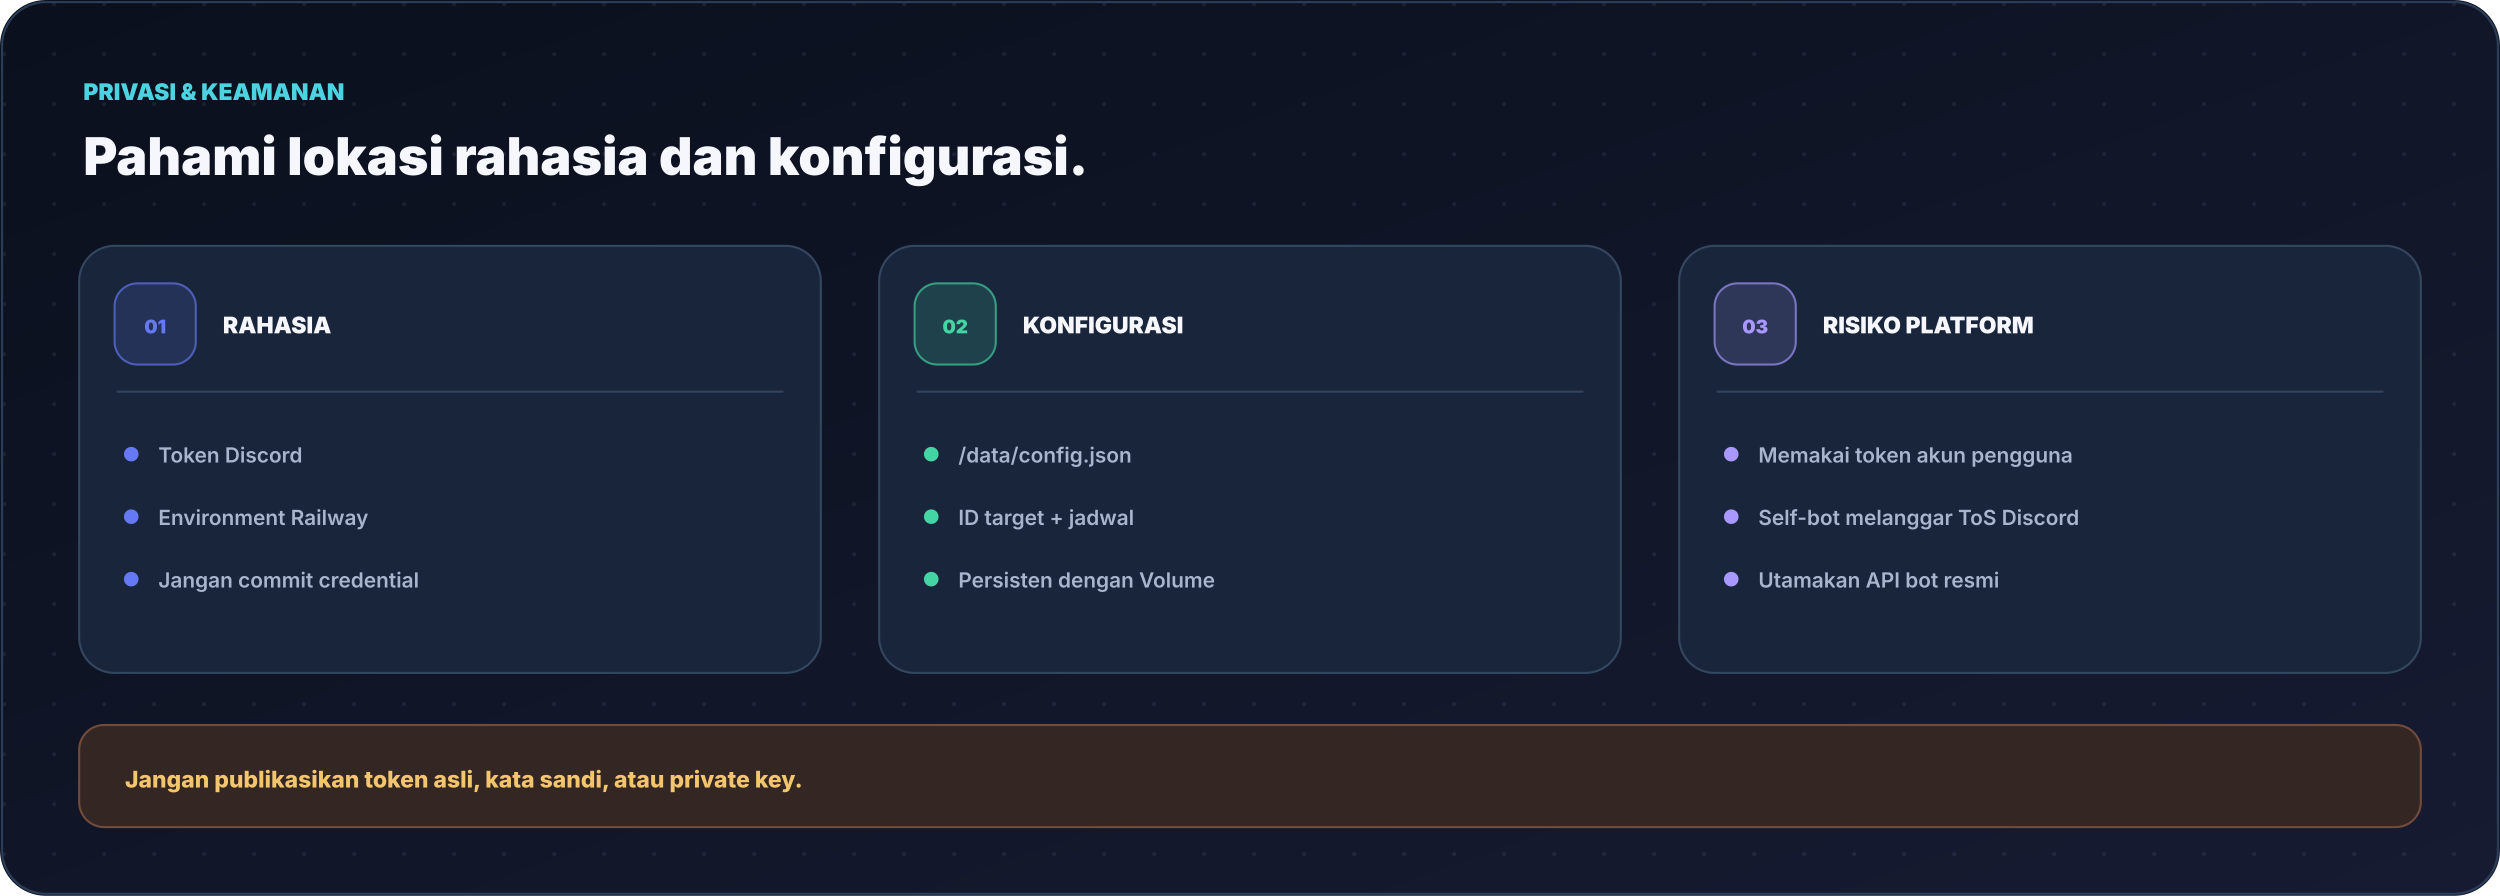
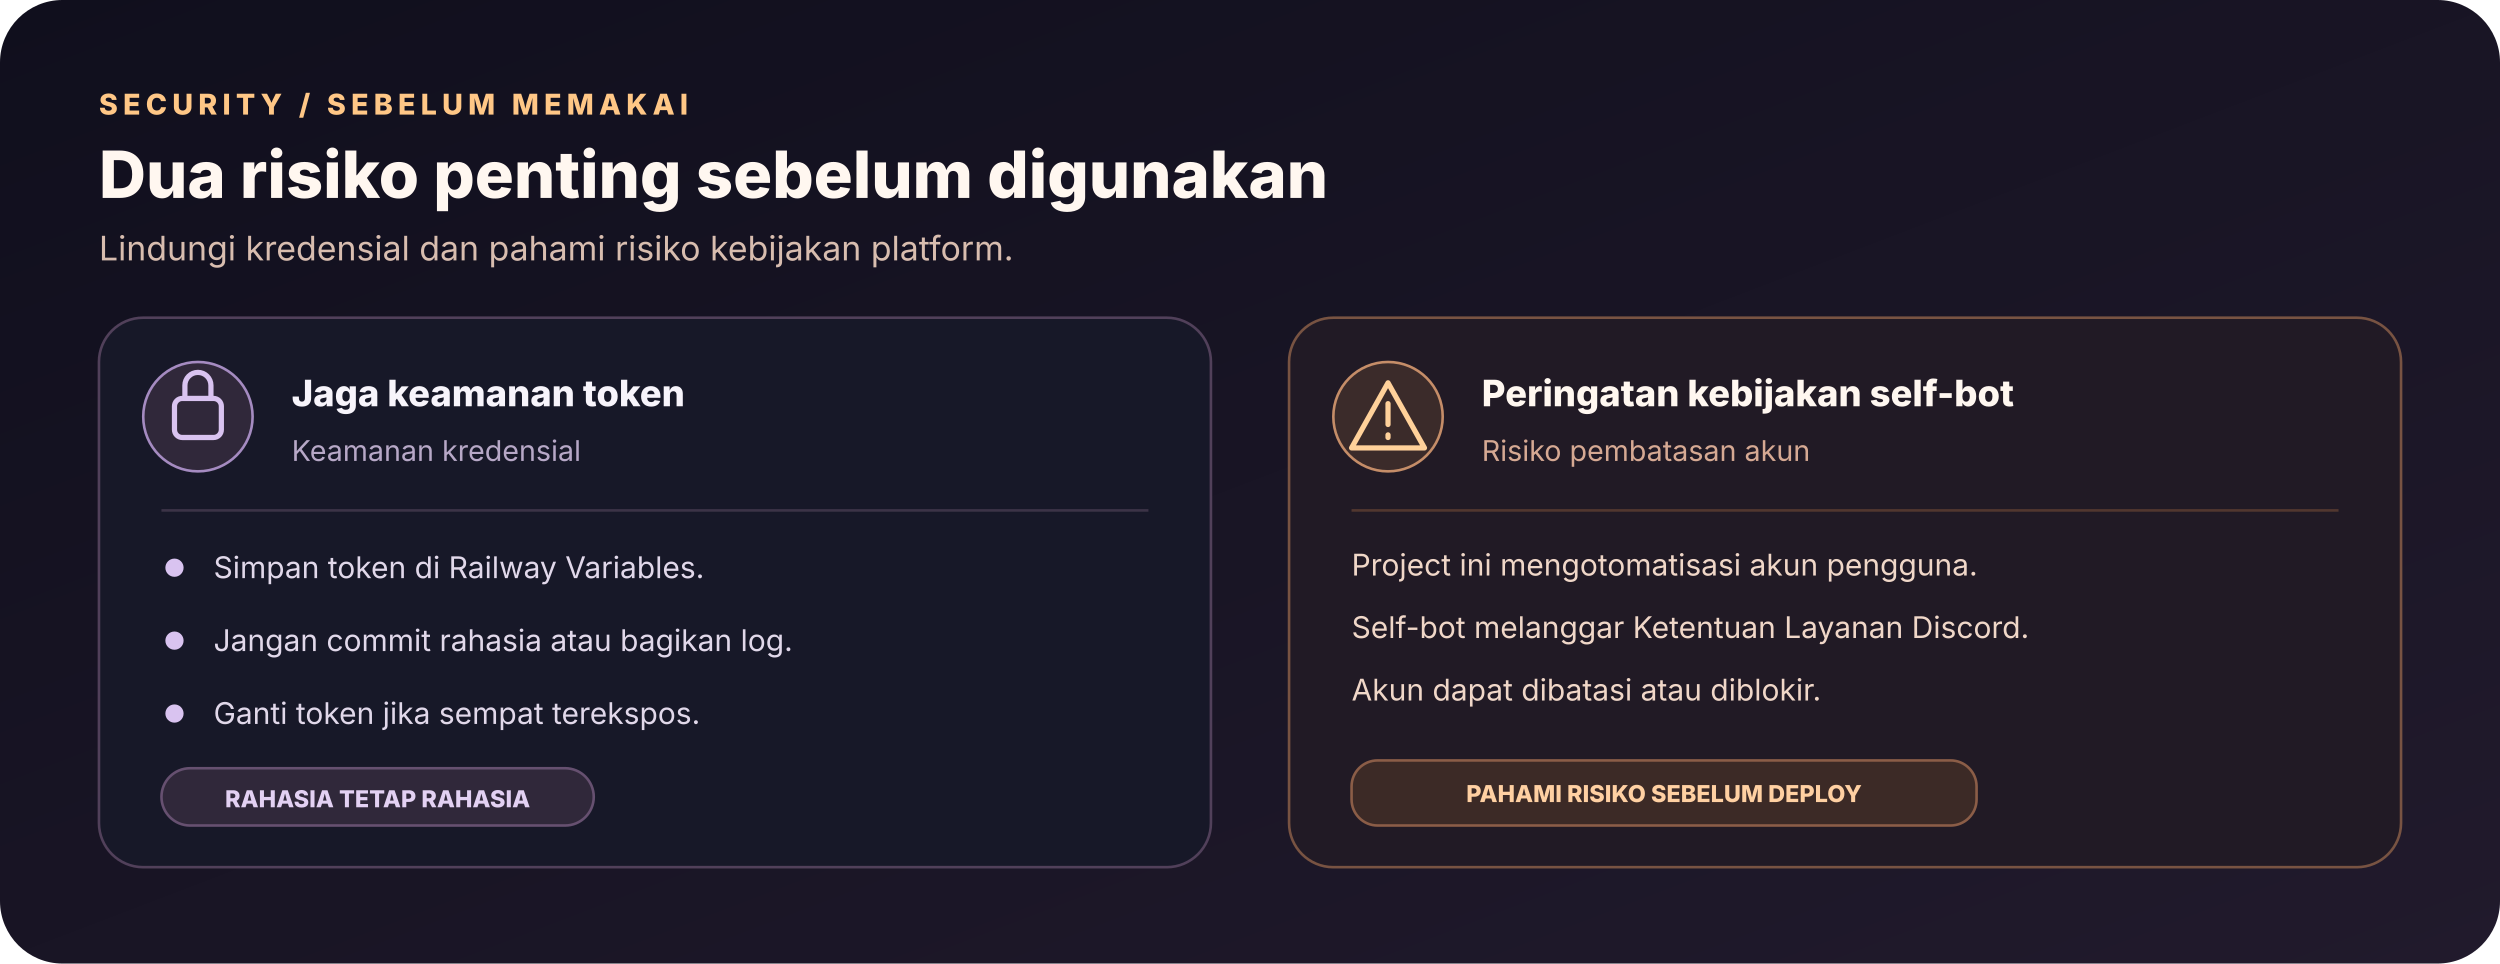
- <svg xmlns="http://www.w3.org/2000/svg" width="1200" height="430" viewBox="0 0 1200 430" role="img" aria-labelledby="title desc">
+ <svg xmlns="http://www.w3.org/2000/svg" width="960" height="370" viewBox="0 0 960 370" role="img" aria-label="Dua risiko penting sebelum digunakan">
  <defs>
    <linearGradient id="bg" x1="0" y1="0" x2="1" y2="1">
-       <stop stop-color="#0A101D" />
-       <stop offset="1" stop-color="#171B32" />
+       <stop stop-color="#100F1D" />
+       <stop offset="1" stop-color="#211A2C" />
    </linearGradient>
-     <linearGradient id="accent">
-       <stop stop-color="#6679F4" />
-       <stop offset="1" stop-color="#4BD3E2" />
+     <linearGradient id="line">
+       <stop stop-color="#FFC786" />
+       <stop offset="1" stop-color="#FF9A7A" />
    </linearGradient>
-     <pattern id="dots" width="24" height="24" patternUnits="userSpaceOnUse">
-       <circle cx="2" cy="2" r="1" fill="#9DB0D6" fill-opacity=".1" />
-     </pattern>
  </defs>
-   <rect width="1200" height="430" rx="22" fill="url(#bg)" />
-   <rect width="1200" height="430" rx="22" fill="url(#dots)" />
-   <rect x="1" y="1" width="1198" height="428" rx="21" fill="none" stroke="#2B3D57" />
-   <text x="40" y="48" font-family="Inter,Segoe UI,Arial,sans-serif" font-size="11" font-weight="900" fill="#4BD3E2" text-anchor="start">PRIVASI &amp; KEAMANAN</text>
-   <text x="40" y="84" font-family="Inter,Segoe UI,Arial,sans-serif" font-size="25" font-weight="900" fill="#F5F7FC" text-anchor="start">Pahami lokasi rahasia dan konfigurasi.</text>
-   <rect x="38" y="118" width="356" height="205" rx="17" fill="#19253A" stroke="#334760" />
-   <rect x="55" y="136" width="39" height="39" rx="11" fill="#6679F4" fill-opacity=".16" stroke="#6679F4" stroke-opacity=".65" />
-   <text x="74.5" y="160" font-family="Inter,Segoe UI,Arial,sans-serif" font-size="9" font-weight="900" fill="#6679F4" text-anchor="middle">01</text>
-   <text x="107" y="160" font-family="Inter,Segoe UI,Arial,sans-serif" font-size="11" font-weight="900" fill="#F5F7FC" text-anchor="start">RAHASIA</text>
-   <path d="M56 188H376" stroke="#30435F" />
-   <circle cx="63" cy="218" r="3.5" fill="#6679F4" />
-   <text x="76" y="222" font-family="Inter,Segoe UI,Arial,sans-serif" font-size="10" font-weight="600" fill="#A7B5CD" text-anchor="start">Token Discord</text>
-   <circle cx="63" cy="248" r="3.5" fill="#6679F4" />
-   <text x="76" y="252" font-family="Inter,Segoe UI,Arial,sans-serif" font-size="10" font-weight="600" fill="#A7B5CD" text-anchor="start">Environment Railway</text>
-   <circle cx="63" cy="278" r="3.5" fill="#6679F4" />
-   <text x="76" y="282" font-family="Inter,Segoe UI,Arial,sans-serif" font-size="10" font-weight="600" fill="#A7B5CD" text-anchor="start">Jangan commit credential</text>
-   <rect x="422" y="118" width="356" height="205" rx="17" fill="#19253A" stroke="#334760" />
-   <rect x="439" y="136" width="39" height="39" rx="11" fill="#43D6A4" fill-opacity=".16" stroke="#43D6A4" stroke-opacity=".65" />
-   <text x="458.5" y="160" font-family="Inter,Segoe UI,Arial,sans-serif" font-size="9" font-weight="900" fill="#43D6A4" text-anchor="middle">02</text>
-   <text x="491" y="160" font-family="Inter,Segoe UI,Arial,sans-serif" font-size="11" font-weight="900" fill="#F5F7FC" text-anchor="start">KONFIGURASI</text>
-   <path d="M440 188H760" stroke="#30435F" />
-   <circle cx="447" cy="218" r="3.5" fill="#43D6A4" />
-   <text x="460" y="222" font-family="Inter,Segoe UI,Arial,sans-serif" font-size="10" font-weight="600" fill="#A7B5CD" text-anchor="start">/data/config.json</text>
-   <circle cx="447" cy="248" r="3.5" fill="#43D6A4" />
-   <text x="460" y="252" font-family="Inter,Segoe UI,Arial,sans-serif" font-size="10" font-weight="600" fill="#A7B5CD" text-anchor="start">ID target + jadwal</text>
-   <circle cx="447" cy="278" r="3.5" fill="#43D6A4" />
-   <text x="460" y="282" font-family="Inter,Segoe UI,Arial,sans-serif" font-size="10" font-weight="600" fill="#A7B5CD" text-anchor="start">Persisten dengan Volume</text>
-   <rect x="806" y="118" width="356" height="205" rx="17" fill="#19253A" stroke="#334760" />
-   <rect x="823" y="136" width="39" height="39" rx="11" fill="#A898FF" fill-opacity=".16" stroke="#A898FF" stroke-opacity=".65" />
-   <text x="842.5" y="160" font-family="Inter,Segoe UI,Arial,sans-serif" font-size="9" font-weight="900" fill="#A898FF" text-anchor="middle">03</text>
-   <text x="875" y="160" font-family="Inter,Segoe UI,Arial,sans-serif" font-size="11" font-weight="900" fill="#F5F7FC" text-anchor="start">RISIKO PLATFORM</text>
-   <path d="M824 188H1144" stroke="#30435F" />
-   <circle cx="831" cy="218" r="3.5" fill="#A898FF" />
-   <text x="844" y="222" font-family="Inter,Segoe UI,Arial,sans-serif" font-size="10" font-weight="600" fill="#A7B5CD" text-anchor="start">Memakai token akun pengguna</text>
-   <circle cx="831" cy="248" r="3.5" fill="#A898FF" />
-   <text x="844" y="252" font-family="Inter,Segoe UI,Arial,sans-serif" font-size="10" font-weight="600" fill="#A7B5CD" text-anchor="start">Self-bot melanggar ToS Discord</text>
-   <circle cx="831" cy="278" r="3.5" fill="#A898FF" />
-   <text x="844" y="282" font-family="Inter,Segoe UI,Arial,sans-serif" font-size="10" font-weight="600" fill="#A7B5CD" text-anchor="start">Utamakan API bot resmi</text>
-   <rect x="38" y="348" width="1124" height="49" rx="12" fill="#342622" stroke="#734B3C" />
-   <text x="60" y="378" font-family="Inter,Segoe UI,Arial,sans-serif" font-size="11" font-weight="800" fill="#F3C66D" text-anchor="start">Jangan publikasikan token asli, kata sandi, atau private key.</text>
+   <rect width="960" height="370" rx="24" fill="url(#bg)" />
+   <path d="M0 5H960" stroke="url(#line)" stroke-width="5" />
+   <text x="38" y="44" font-family="Inter,Segoe UI,Arial,sans-serif" font-size="11" font-weight="800" letter-spacing="2" fill="#FFC786">SECURITY / SEBELUM MEMAKAI</text>
+   <text x="38" y="76" font-family="Inter,Segoe UI,Arial,sans-serif" font-size="25" font-weight="800" fill="#FFF7F0">Dua risiko penting sebelum digunakan</text>
+   <text x="38" y="100" font-family="Inter,Segoe UI,Arial,sans-serif" font-size="13" fill="#D8BDAF">Lindungi kredensial dan pahami risiko kebijakan platform.</text>
+   <rect x="38" y="122" width="427" height="211" rx="17" fill="#171828" stroke="#51405A" />
+   <circle cx="76" cy="160" r="21" fill="#30283A" stroke="#A58BC1" />
+   <rect x="67" y="153" width="18" height="15" rx="3" fill="none" stroke="#D9C3F0" stroke-width="2" />
+   <path d="M71 153v-5a5 5 0 0 1 10 0v5" fill="none" stroke="#D9C3F0" stroke-width="2" />
+   <text x="112" y="156" font-family="Inter,Segoe UI,Arial,sans-serif" font-size="14" font-weight="800" fill="#F7F4FB">Jaga keamanan token</text>
+   <text x="112" y="177" font-family="Inter,Segoe UI,Arial,sans-serif" font-size="11" fill="#B7A8C7">Keamanan kredensial</text>
+   <path d="M62 196H441" stroke="#3C3347" />
+   <circle cx="67" cy="218" r="3.5" fill="#D9C3F0" />
+   <text x="82" y="222" font-family="Inter,Segoe UI,Arial,sans-serif" font-size="11.5" fill="#E1D8EA">Simpan token di Railway Variables.</text>
+   <circle cx="67" cy="246" r="3.5" fill="#D9C3F0" />
+   <text x="82" y="250" font-family="Inter,Segoe UI,Arial,sans-serif" font-size="11.5" fill="#E1D8EA">Jangan commit rahasia atau bagikan log.</text>
+   <circle cx="67" cy="274" r="3.5" fill="#D9C3F0" />
+   <text x="82" y="278" font-family="Inter,Segoe UI,Arial,sans-serif" font-size="11.5" fill="#E1D8EA">Ganti token jika sempat terekspos.</text>
+   <rect x="62" y="295" width="166" height="22" rx="11" fill="#30283A" stroke="#665070" />
+   <text x="145" y="310" text-anchor="middle" font-family="Inter,Segoe UI,Arial,sans-serif" font-size="9" font-weight="800" fill="#E3D1F3">RAHASIA TETAP RAHASIA</text>
+   <rect x="495" y="122" width="427" height="211" rx="17" fill="#211A25" stroke="#785342" />
+   <circle cx="533" cy="160" r="21" fill="#3B2B2A" stroke="#C58D68" />
+   <path d="M533 147l14 25h-28z" fill="none" stroke="#FFD19A" stroke-width="2" stroke-linejoin="round" />
+   <path d="M533 155v8M533 167v1" stroke="#FFD19A" stroke-width="2" stroke-linecap="round" />
+   <text x="569" y="156" font-family="Inter,Segoe UI,Arial,sans-serif" font-size="14" font-weight="800" fill="#FFF7F0">Peringatan kebijakan self-bot</text>
+   <text x="569" y="177" font-family="Inter,Segoe UI,Arial,sans-serif" font-size="11" fill="#D6A993">Risiko pembatasan akun</text>
+   <path d="M519 196H898" stroke="#52372F" />
+   <text x="519" y="221" font-family="Inter,Segoe UI,Arial,sans-serif" font-size="11.5" fill="#F0D7C8">Project ini mengotomatisasi akun pengguna.</text>
+   <text x="519" y="245" font-family="Inter,Segoe UI,Arial,sans-serif" font-size="11.5" fill="#F0D7C8">Self-bot melanggar Ketentuan Layanan Discord.</text>
+   <text x="519" y="269" font-family="Inter,Segoe UI,Arial,sans-serif" font-size="11.5" fill="#F0D7C8">Akun dapat dibatasi atau diblokir.</text>
+   <rect x="519" y="292" width="240" height="25" rx="10" fill="#3C2A26" stroke="#8B5D47" />
+   <text x="639" y="308" text-anchor="middle" font-family="Inter,Segoe UI,Arial,sans-serif" font-size="9" font-weight="800" fill="#FFD0A2">PAHAMI RISIKO SEBELUM DEPLOY</text>
</svg>
